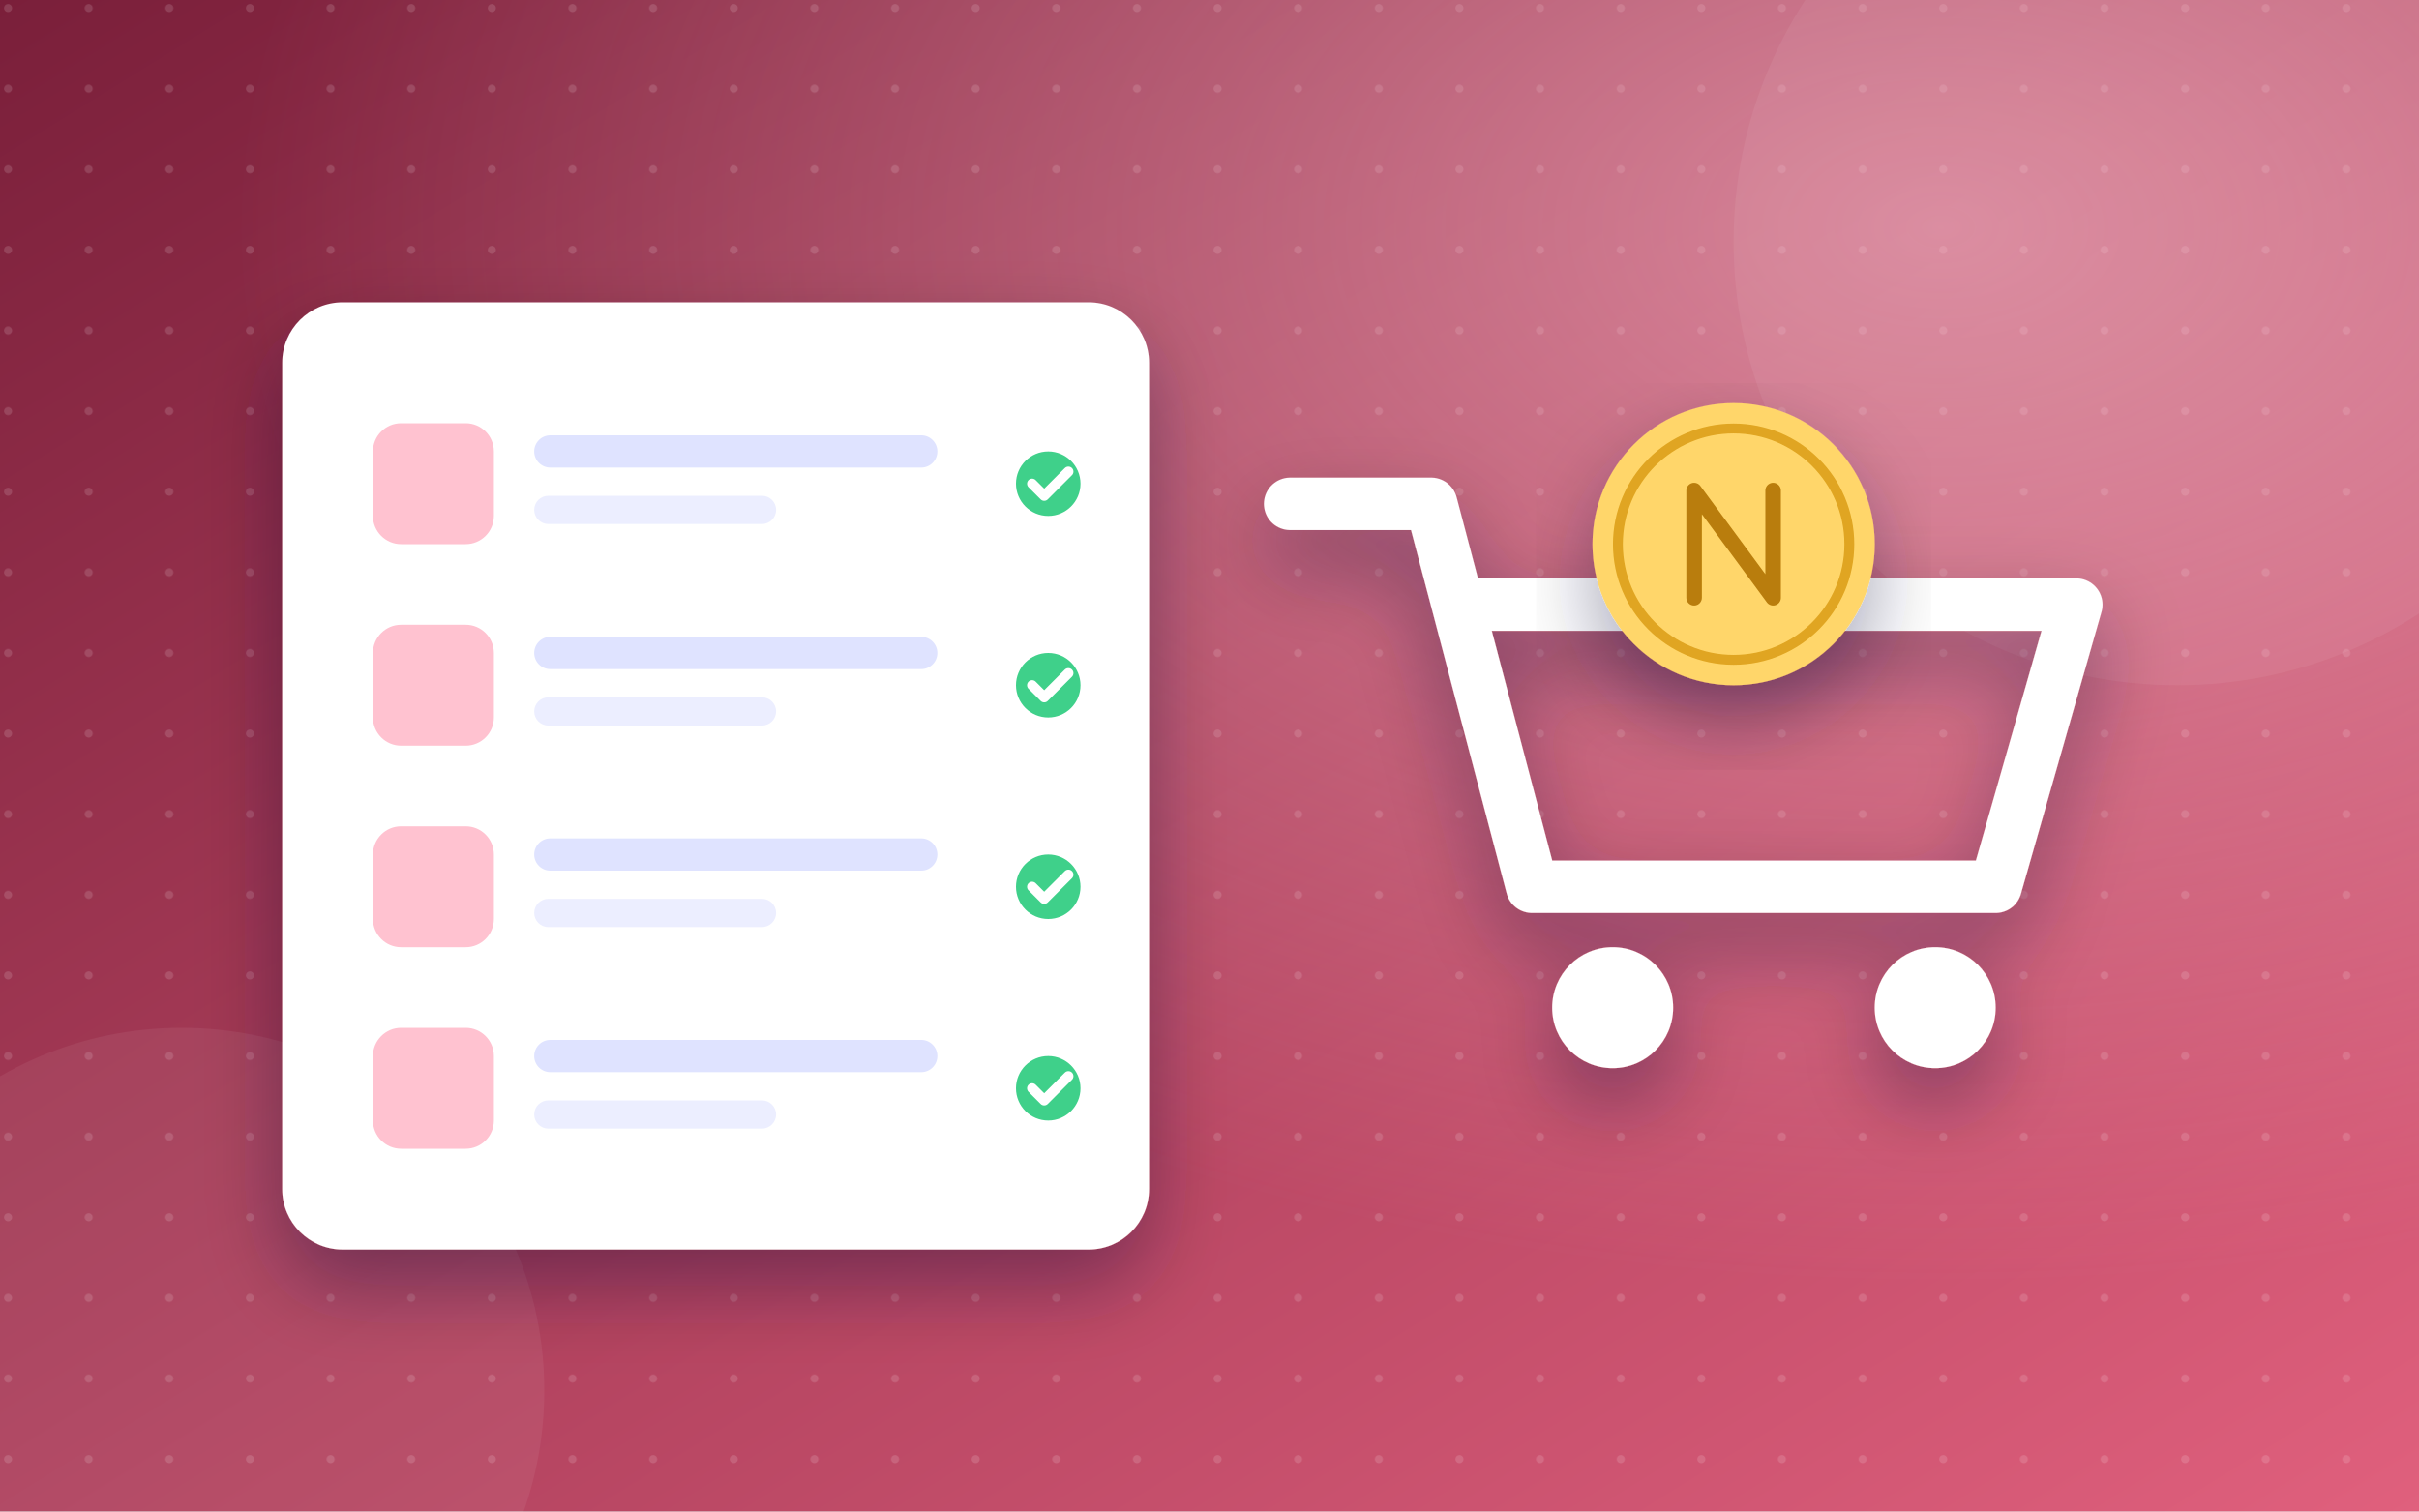
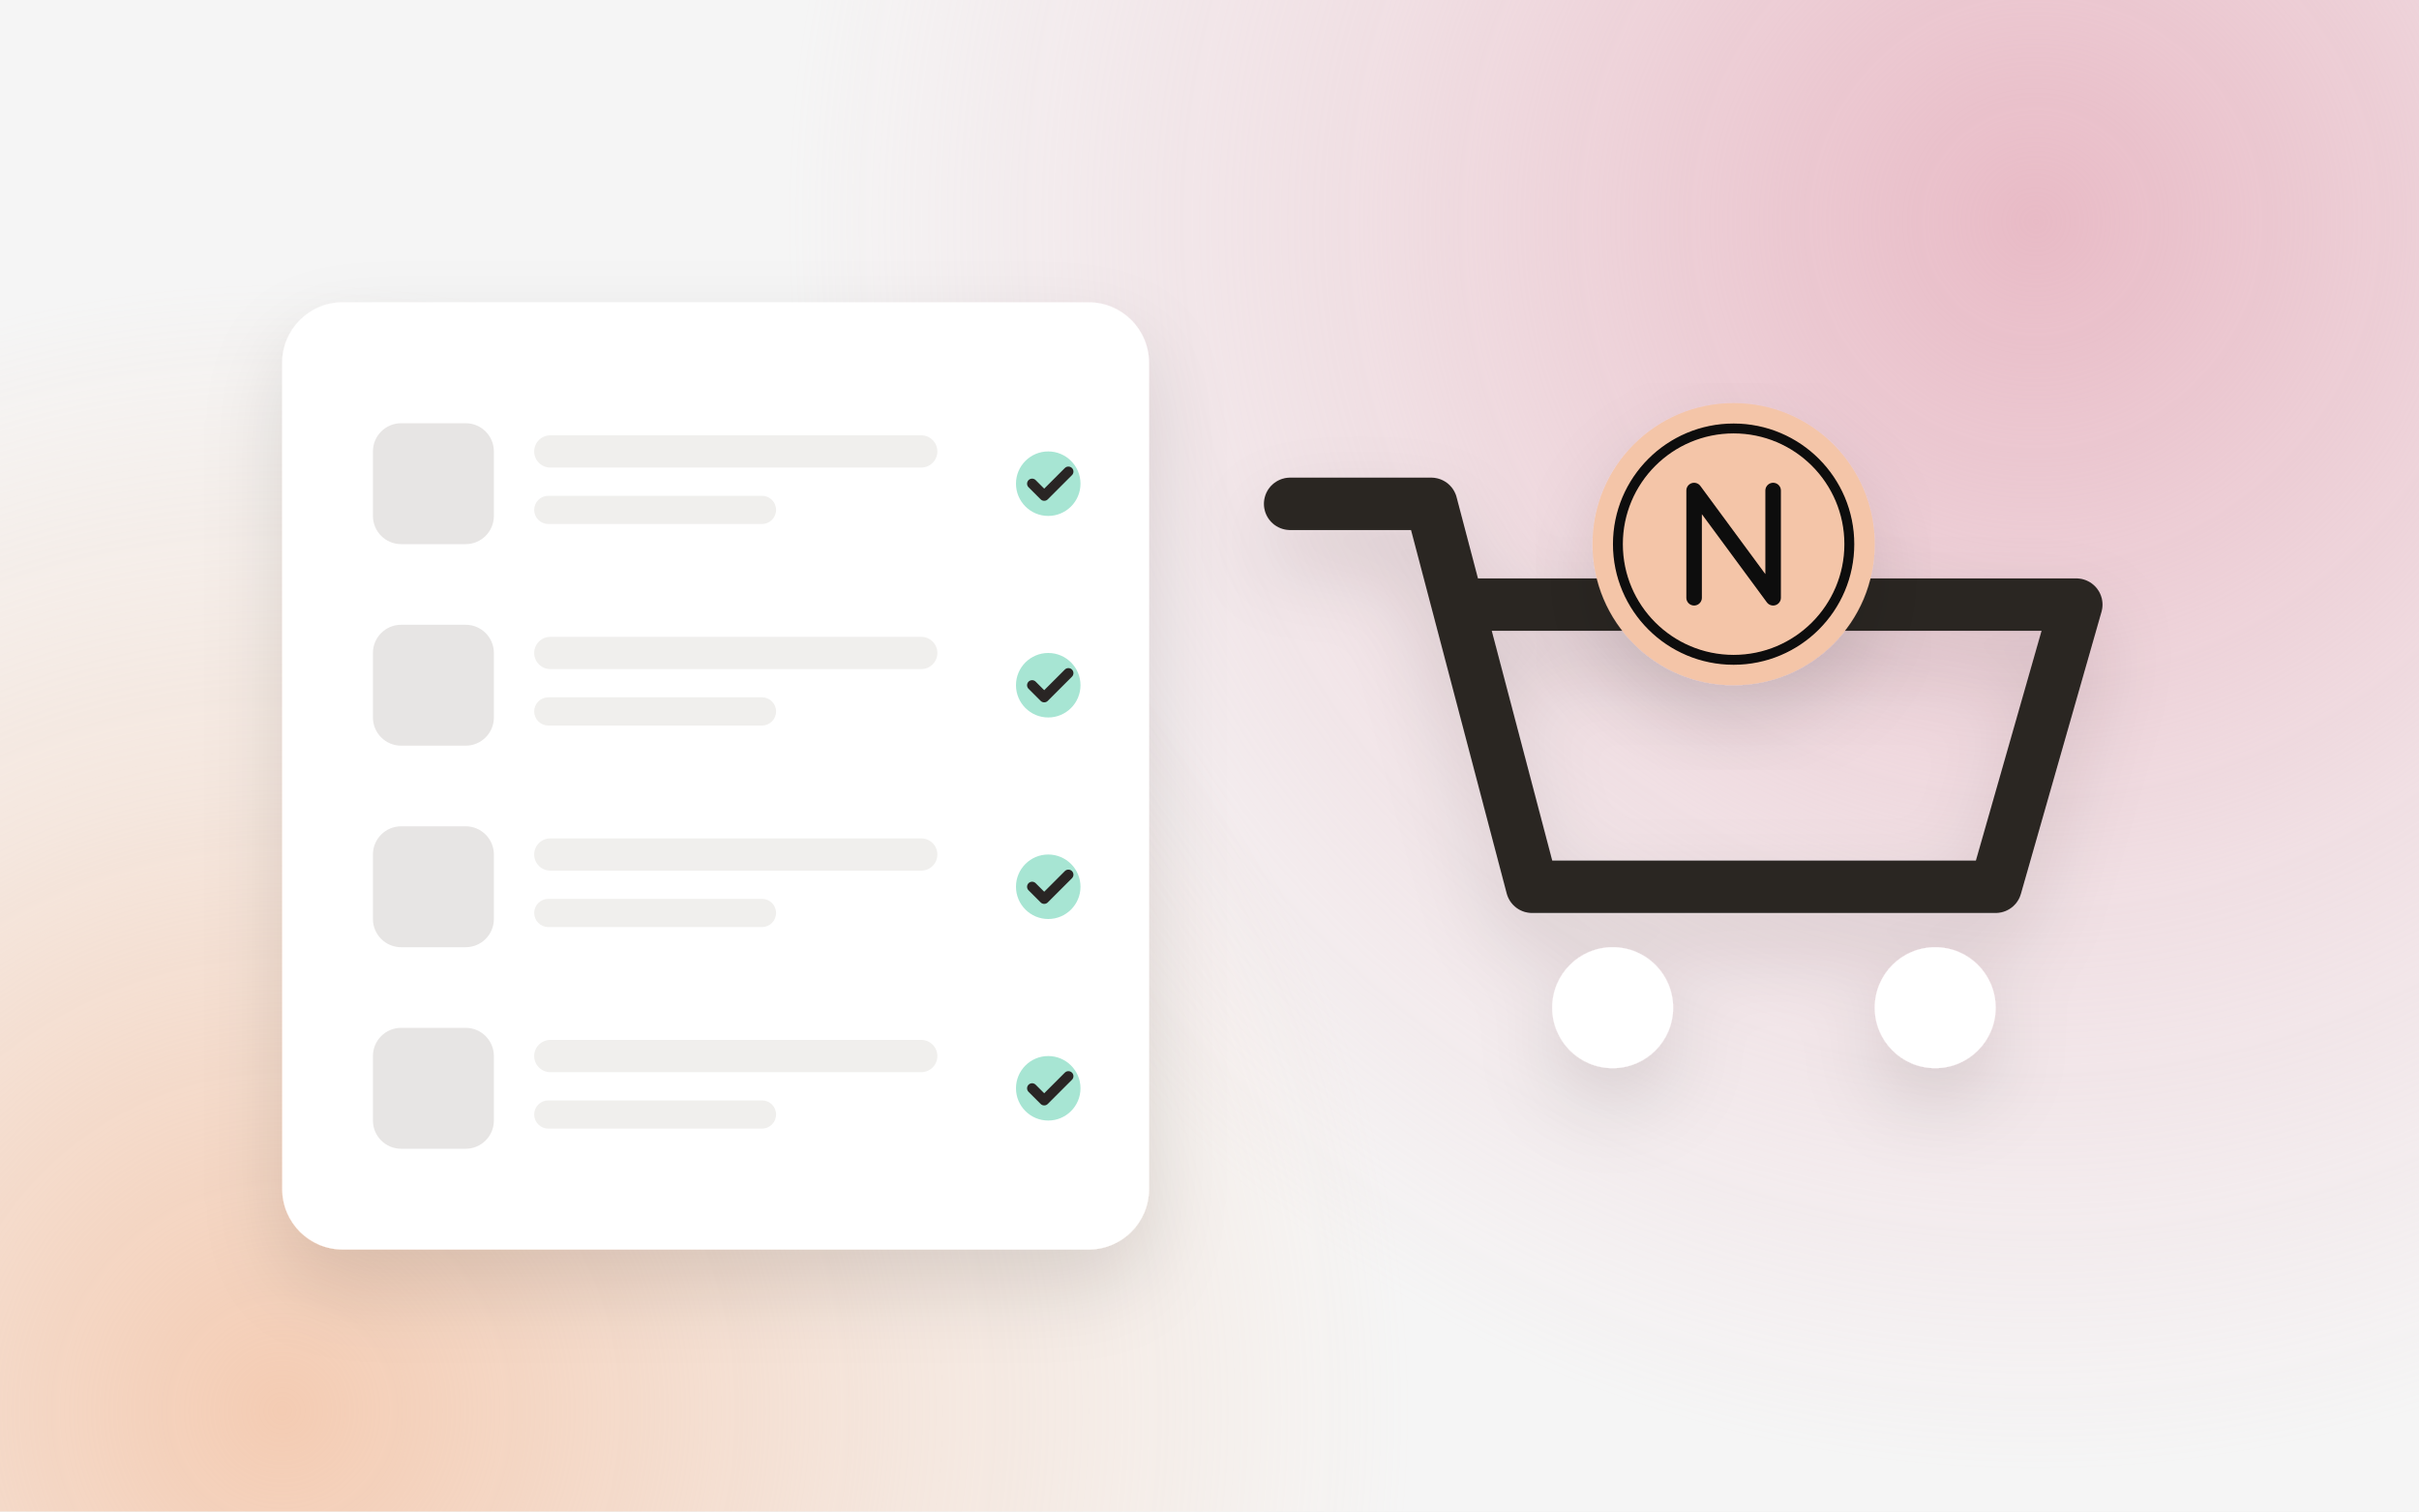
<svg xmlns="http://www.w3.org/2000/svg" viewBox="0 0 1200 750" width="1200" height="750">
  <defs>
-     <linearGradient id="bg" x1="0" y1="0" x2="1" y2="1">
-       <stop offset="0" stop-color="#7a1f3a" />
-       <stop offset="1" stop-color="#e0607d" />
-     </linearGradient>
-     <radialGradient id="glow" cx=".8" cy=".15" r=".7">
-       <stop offset="0" stop-color="#ffc2d0" stop-opacity=".55" />
-       <stop offset="1" stop-color="#ffc2d0" stop-opacity="0" />
+     <radialGradient id="bloomA" cx="1010" cy="110" r="620" gradientUnits="userSpaceOnUse">
+       <stop offset="0" stop-color="#e8b8c4" stop-opacity=".95" />
+       <stop offset=".55" stop-color="#e8b8c4" stop-opacity=".35" />
+       <stop offset="1" stop-color="#e8b8c4" stop-opacity="0" />
+     </radialGradient>
+     <radialGradient id="bloomB" cx="140" cy="700" r="560" gradientUnits="userSpaceOnUse">
+       <stop offset="0" stop-color="#f4c5a8" stop-opacity=".85" />
+       <stop offset=".55" stop-color="#f4c5a8" stop-opacity=".3" />
+       <stop offset="1" stop-color="#f4c5a8" stop-opacity="0" />
    </radialGradient>
    <filter id="sh" x="-20%" y="-20%" width="140%" height="150%">
-       <feDropShadow dx="0" dy="18" stdDeviation="20" flood-color="#0b0a33" flood-opacity=".35" />
+       <feDropShadow dx="0" dy="18" stdDeviation="20" flood-color="#0c0a09" flood-opacity=".12" />
    </filter>
-     <pattern id="dots" width="40" height="40" patternUnits="userSpaceOnUse">
-       <circle cx="4" cy="4" r="2" fill="#fff" fill-opacity=".14" />
-     </pattern>
  </defs>
-   <rect width="1200" height="750" fill="url(#bg)" />
-   <rect width="1200" height="750" fill="url(#dots)" />
-   <rect width="1200" height="750" fill="url(#glow)" />
-   <circle cx="1080" cy="120" r="220" fill="#fff" fill-opacity=".06" />
-   <circle cx="90" cy="690" r="180" fill="#fff" fill-opacity=".06" />
-   <rect x="140" y="150" width="430" height="470" rx="30" fill="#fff" filter="url(#sh)" />
-   <rect x="185" y="210" width="60" height="60" rx="14" fill="#ffc2d0" />
-   <rect x="265" y="216" width="200" height="16" rx="8" fill="#dfe3ff" />
-   <rect x="265" y="246" width="120" height="14" rx="7" fill="#eceeff" />
-   <circle cx="520" cy="240" r="16" fill="#3fd08a" />
-   <path d="M512 240 l6 6 12 -12" fill="none" stroke="#fff" stroke-width="5" stroke-linecap="round" stroke-linejoin="round" />
-   <rect x="185" y="310" width="60" height="60" rx="14" fill="#ffc2d0" />
-   <rect x="265" y="316" width="200" height="16" rx="8" fill="#dfe3ff" />
-   <rect x="265" y="346" width="120" height="14" rx="7" fill="#eceeff" />
-   <circle cx="520" cy="340" r="16" fill="#3fd08a" />
-   <path d="M512 340 l6 6 12 -12" fill="none" stroke="#fff" stroke-width="5" stroke-linecap="round" stroke-linejoin="round" />
-   <rect x="185" y="410" width="60" height="60" rx="14" fill="#ffc2d0" />
-   <rect x="265" y="416" width="200" height="16" rx="8" fill="#dfe3ff" />
-   <rect x="265" y="446" width="120" height="14" rx="7" fill="#eceeff" />
-   <circle cx="520" cy="440" r="16" fill="#3fd08a" />
-   <path d="M512 440 l6 6 12 -12" fill="none" stroke="#fff" stroke-width="5" stroke-linecap="round" stroke-linejoin="round" />
-   <rect x="185" y="510" width="60" height="60" rx="14" fill="#ffc2d0" />
-   <rect x="265" y="516" width="200" height="16" rx="8" fill="#dfe3ff" />
-   <rect x="265" y="546" width="120" height="14" rx="7" fill="#eceeff" />
-   <circle cx="520" cy="540" r="16" fill="#3fd08a" />
-   <path d="M512 540 l6 6 12 -12" fill="none" stroke="#fff" stroke-width="5" stroke-linecap="round" stroke-linejoin="round" />
+   <rect width="1200" height="750" fill="#f5f5f5" />
+   <rect width="1200" height="750" fill="url(#bloomA)" />
+   <rect width="1200" height="750" fill="url(#bloomB)" />
+   <rect x="140" y="150" width="430" height="470" rx="30" fill="#ffffff" filter="url(#sh)" />
+   <rect x="185" y="210" width="60" height="60" rx="14" fill="#e7e5e4" />
+   <rect x="265" y="216" width="200" height="16" rx="8" fill="#f0efed" />
+   <rect x="265" y="246" width="120" height="14" rx="7" fill="#f0efed" />
+   <circle cx="520" cy="240" r="16" fill="#a7e5d3" />
+   <path d="M512 240 l6 6 12 -12" fill="none" stroke="#292524" stroke-width="5" stroke-linecap="round" stroke-linejoin="round" />
+   <rect x="185" y="310" width="60" height="60" rx="14" fill="#e7e5e4" />
+   <rect x="265" y="316" width="200" height="16" rx="8" fill="#f0efed" />
+   <rect x="265" y="346" width="120" height="14" rx="7" fill="#f0efed" />
+   <circle cx="520" cy="340" r="16" fill="#a7e5d3" />
+   <path d="M512 340 l6 6 12 -12" fill="none" stroke="#292524" stroke-width="5" stroke-linecap="round" stroke-linejoin="round" />
+   <rect x="185" y="410" width="60" height="60" rx="14" fill="#e7e5e4" />
+   <rect x="265" y="416" width="200" height="16" rx="8" fill="#f0efed" />
+   <rect x="265" y="446" width="120" height="14" rx="7" fill="#f0efed" />
+   <circle cx="520" cy="440" r="16" fill="#a7e5d3" />
+   <path d="M512 440 l6 6 12 -12" fill="none" stroke="#292524" stroke-width="5" stroke-linecap="round" stroke-linejoin="round" />
+   <rect x="185" y="510" width="60" height="60" rx="14" fill="#e7e5e4" />
+   <rect x="265" y="516" width="200" height="16" rx="8" fill="#f0efed" />
+   <rect x="265" y="546" width="120" height="14" rx="7" fill="#f0efed" />
+   <circle cx="520" cy="540" r="16" fill="#a7e5d3" />
+   <path d="M512 540 l6 6 12 -12" fill="none" stroke="#292524" stroke-width="5" stroke-linecap="round" stroke-linejoin="round" />
  <g filter="url(#sh)">
-     <path d="M640 250 h70 l50 190 h230 l40 -140 h-300" fill="none" stroke="#fff" stroke-width="26" stroke-linecap="round" stroke-linejoin="round" />
-     <circle cx="800" cy="500" r="30" fill="#fff" />
-     <circle cx="960" cy="500" r="30" fill="#fff" />
+     <path d="M640 250 h70 l50 190 h230 l40 -140 h-300" fill="none" stroke="#292524" stroke-width="26" stroke-linecap="round" stroke-linejoin="round" />
+     <circle cx="800" cy="500" r="30" fill="#ffffff" />
+     <circle cx="960" cy="500" r="30" fill="#ffffff" />
  </g>
  <g filter="url(#sh)">
-     <circle cx="860" cy="270" r="70" fill="#ffd66b" />
-     <circle cx="860" cy="270" r="57.4" fill="none" stroke="#e0a520" stroke-width="4.9" />
-     <path d="M840.4 296.6 V243.4 L879.6 296.6 V243.4" fill="none" stroke="#b97d0b" stroke-width="7.7" stroke-linejoin="round" stroke-linecap="round" />
+     <circle cx="860" cy="270" r="70" fill="#f4c5a8" />
+     <circle cx="860" cy="270" r="57.4" fill="none" stroke="#0c0a09" stroke-width="4.9" />
+     <path d="M840.4 296.6 V243.4 L879.6 296.6 V243.4" fill="none" stroke="#0c0a09" stroke-width="7.7" stroke-linejoin="round" stroke-linecap="round" />
  </g>
</svg>
